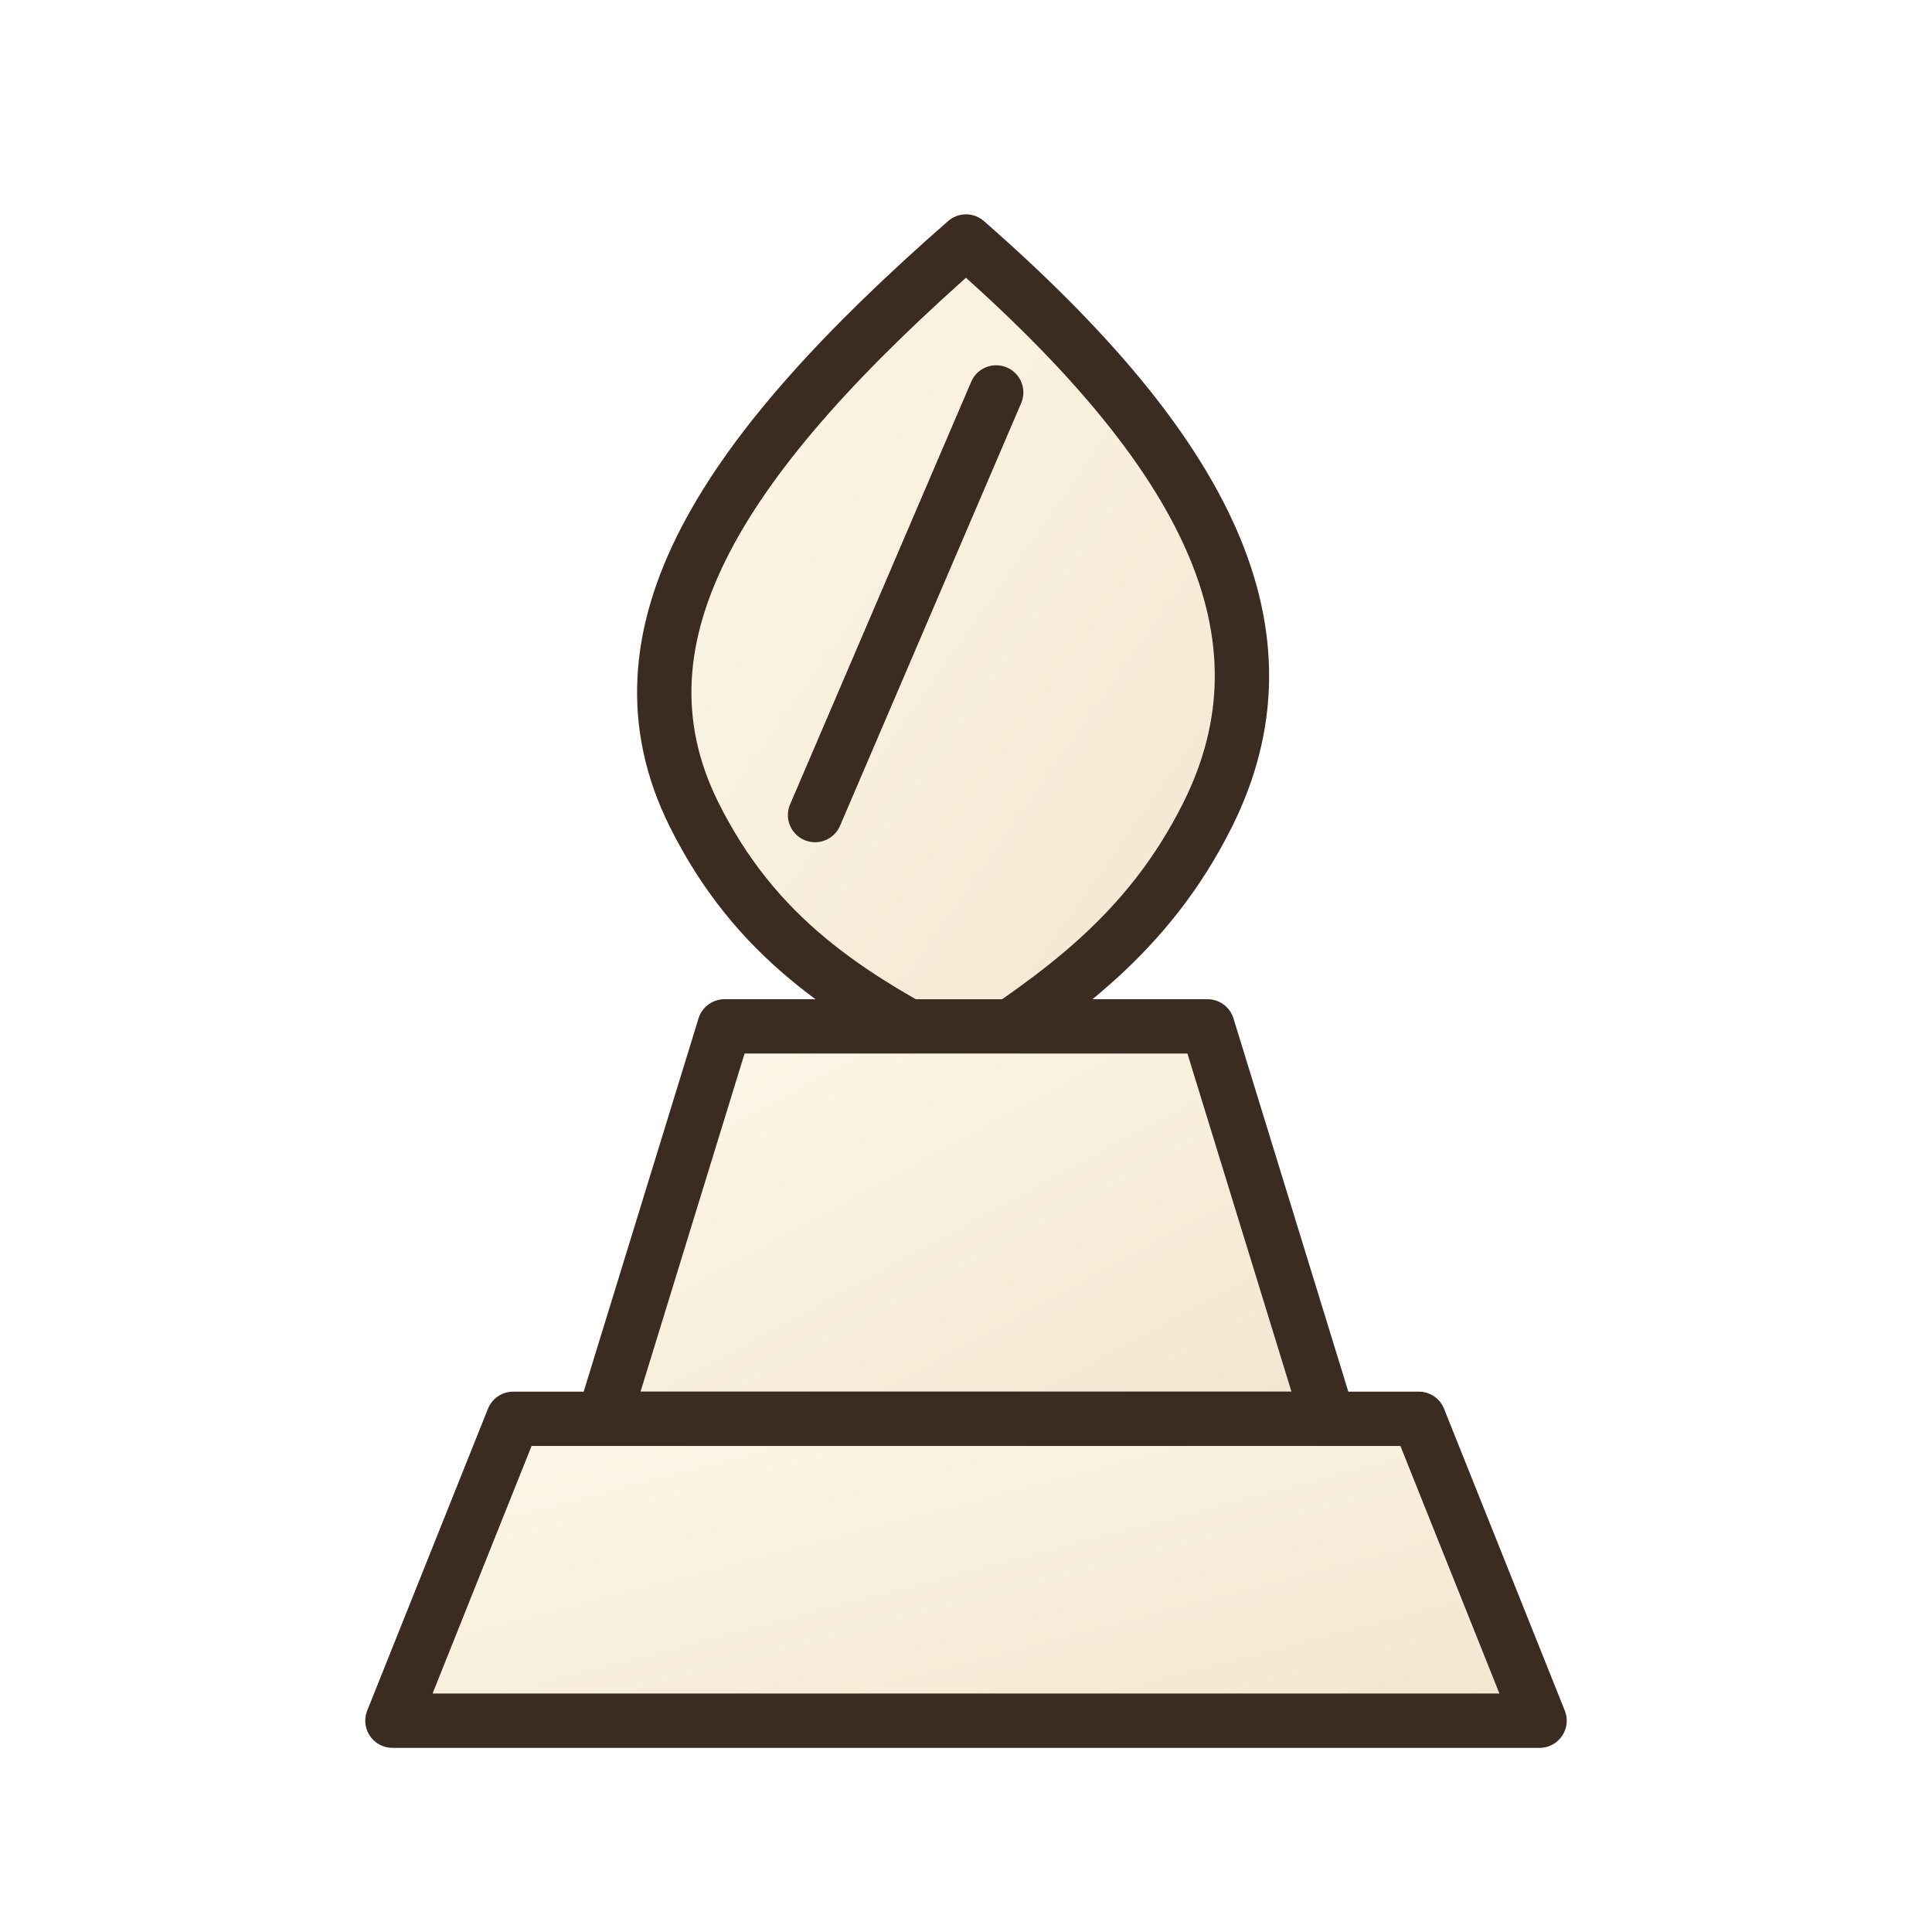
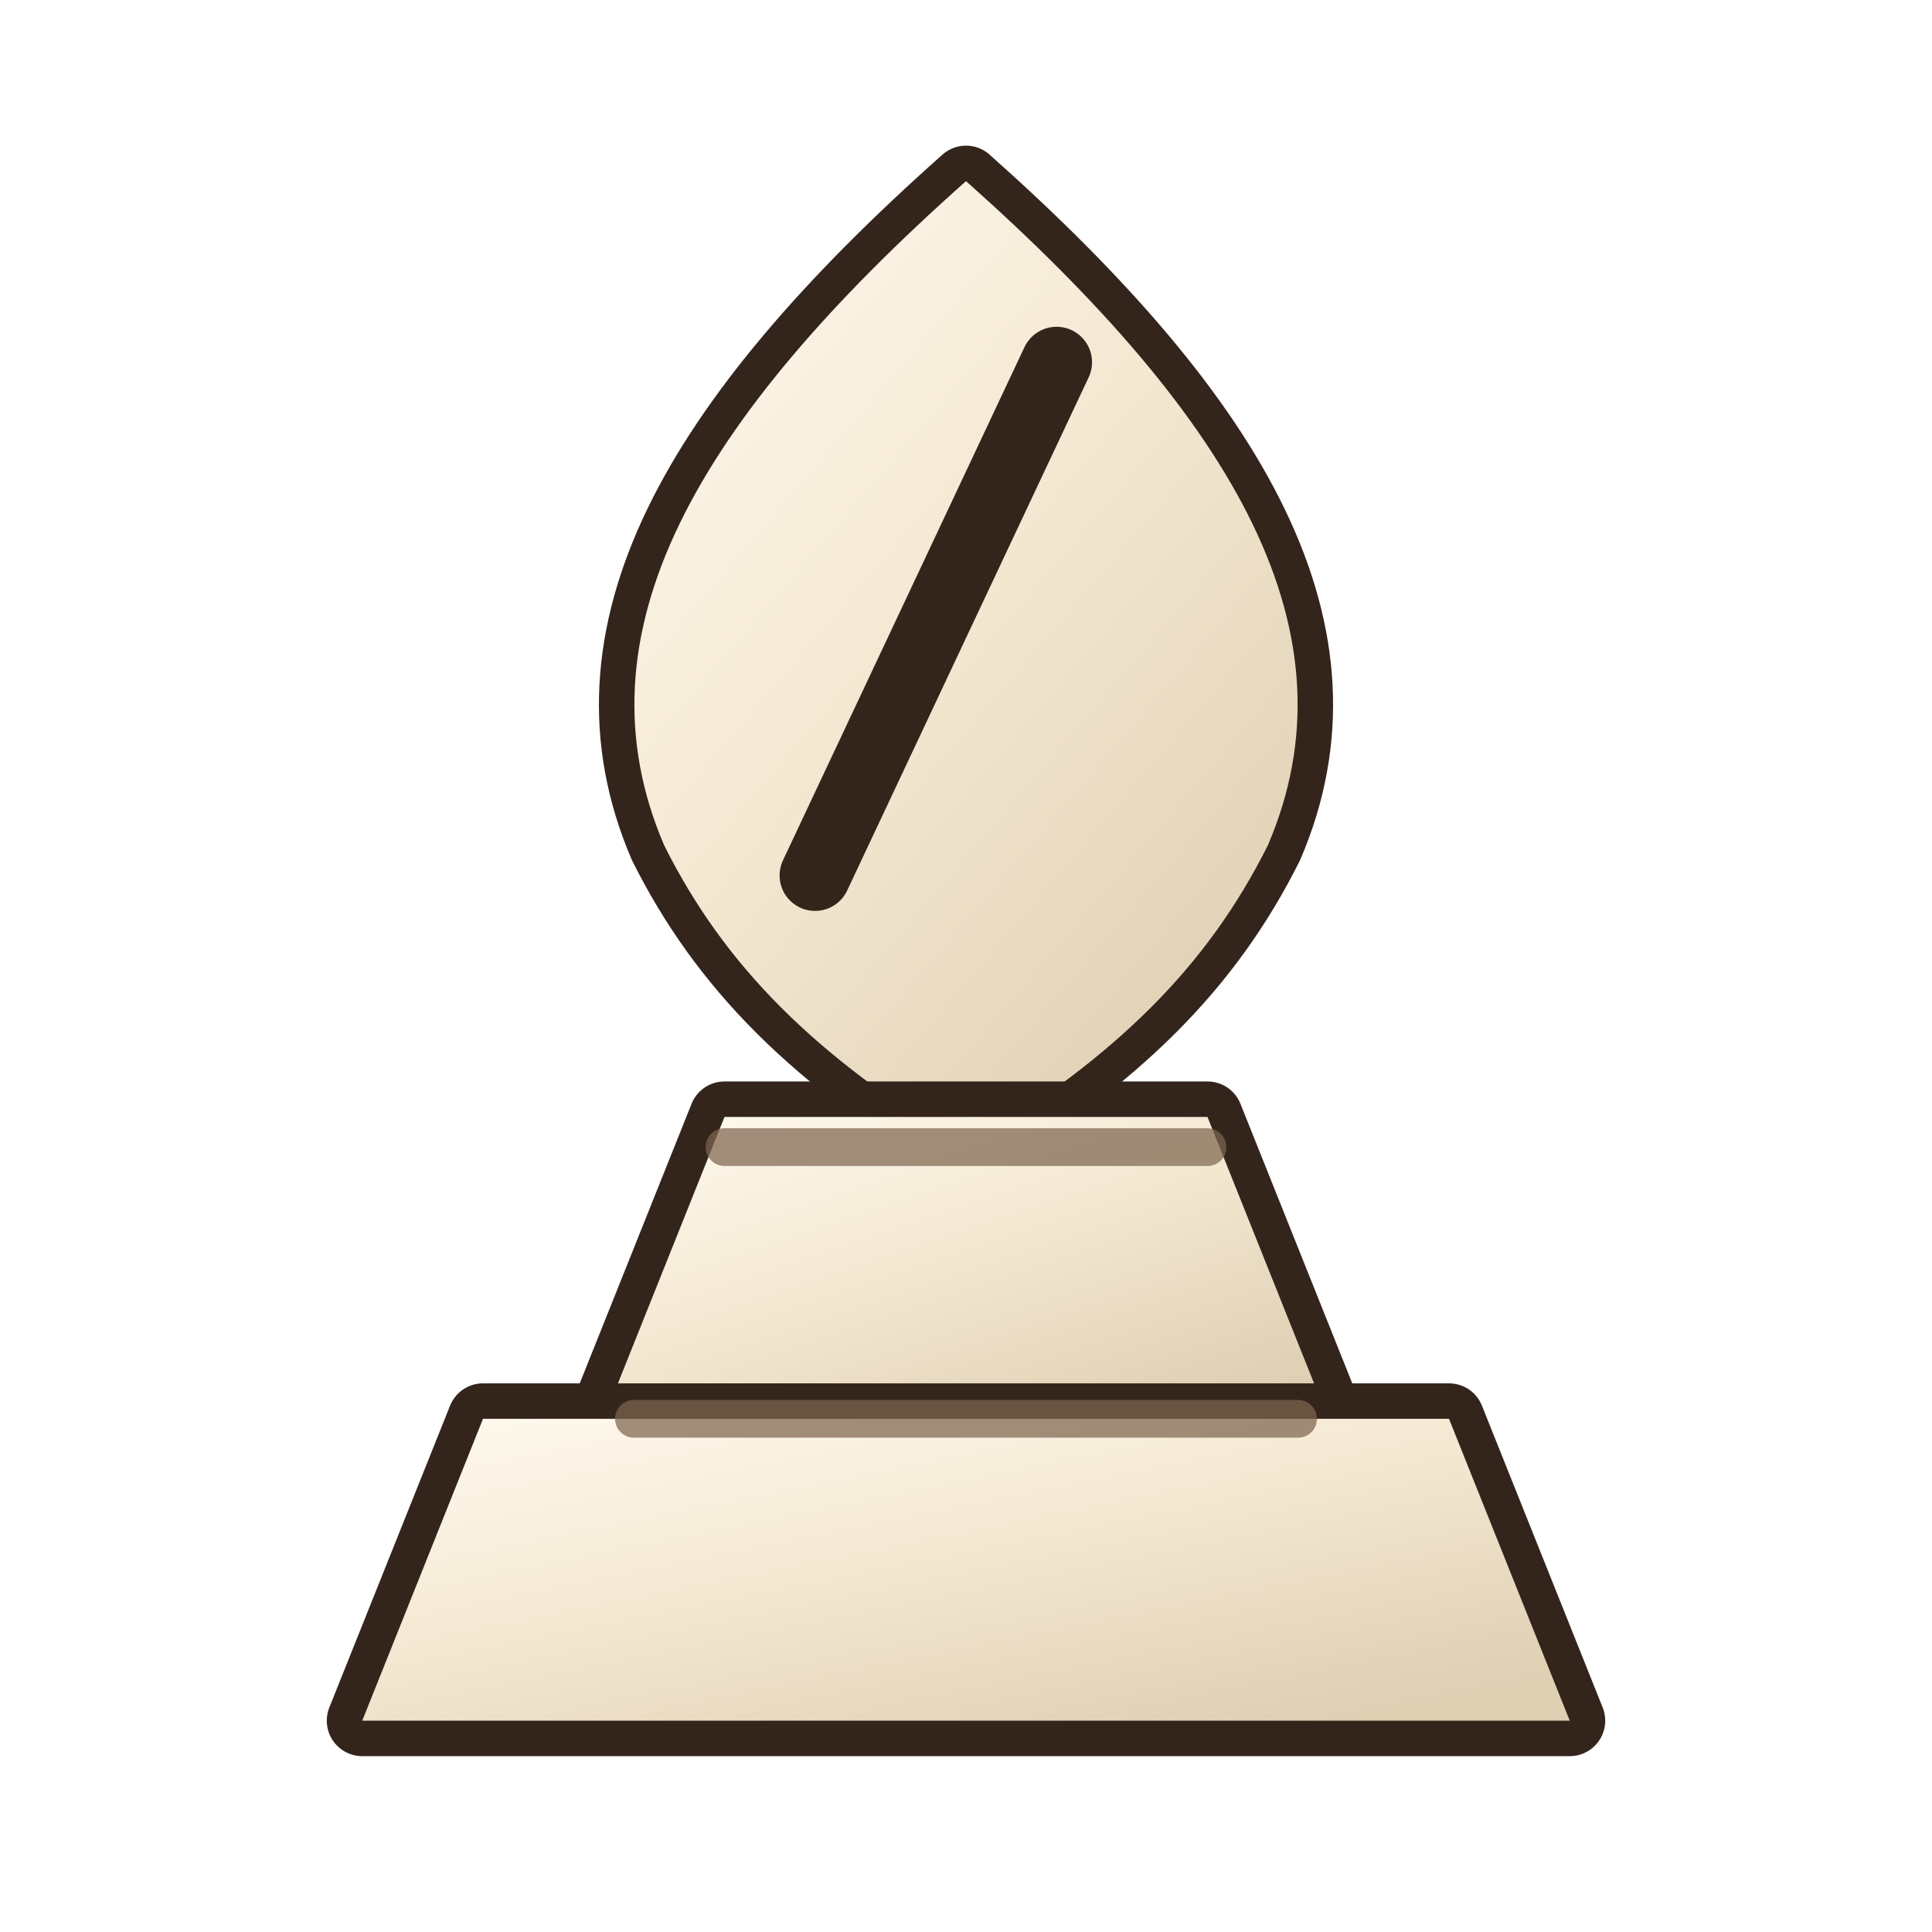
<svg xmlns="http://www.w3.org/2000/svg" width="64" height="64" viewBox="0 0 64 64">
  <defs>
-     <linearGradient id="face" x1="0" y1="0" x2="1" y2="1">
-       <stop stop-color="#fff8e9" />
-       <stop offset="1" stop-color="#f1e5cf" />
+     <linearGradient id="face" x1="0" y1="0" x2=".8" y2="1">
+       <stop stop-color="#fffaf0" />
+       <stop offset=".52" stop-color="#f3e7d0" />
+       <stop offset="1" stop-color="#dfcfb3" />
    </linearGradient>
  </defs>
-   <g fill="url(#face)" stroke="#3b2b20" stroke-width="1.8" stroke-linejoin="round" stroke-linecap="round">
-     <path d="M32 8c8 7 11 13 8 19-2 4-5 6-8 8-4-2-7-4-9-8-3-6 1-12 9-19z" />
-     <path d="M33 13l-6 14" fill="none" />
-     <path d="M24 34h16l4 13H20z" />
-     <path d="M17 47h30l4 10H13z" />
+   <g fill="url(#face)" stroke="#34251c" stroke-width="2.35" stroke-linejoin="round" stroke-linecap="round" paint-order="stroke fill">
+     <path d="M32 6c9 8 13 15 10 22-2 4-5 7-10 10-5-3-8-6-10-10-3-7 1-14 10-22z" />
+     <path d="M35 12L27 29" fill="none" />
+     <path d="M24 37h16l4 10H20z" />
+     <path d="M16 47h32l4 10H12z" />
+   </g>
+   <g fill="none" stroke="#7f6550" stroke-opacity=".72" stroke-width="1.25" stroke-linejoin="round" stroke-linecap="round">
+     <path d="M24 38h16M21 47h22" />
  </g>
</svg>
